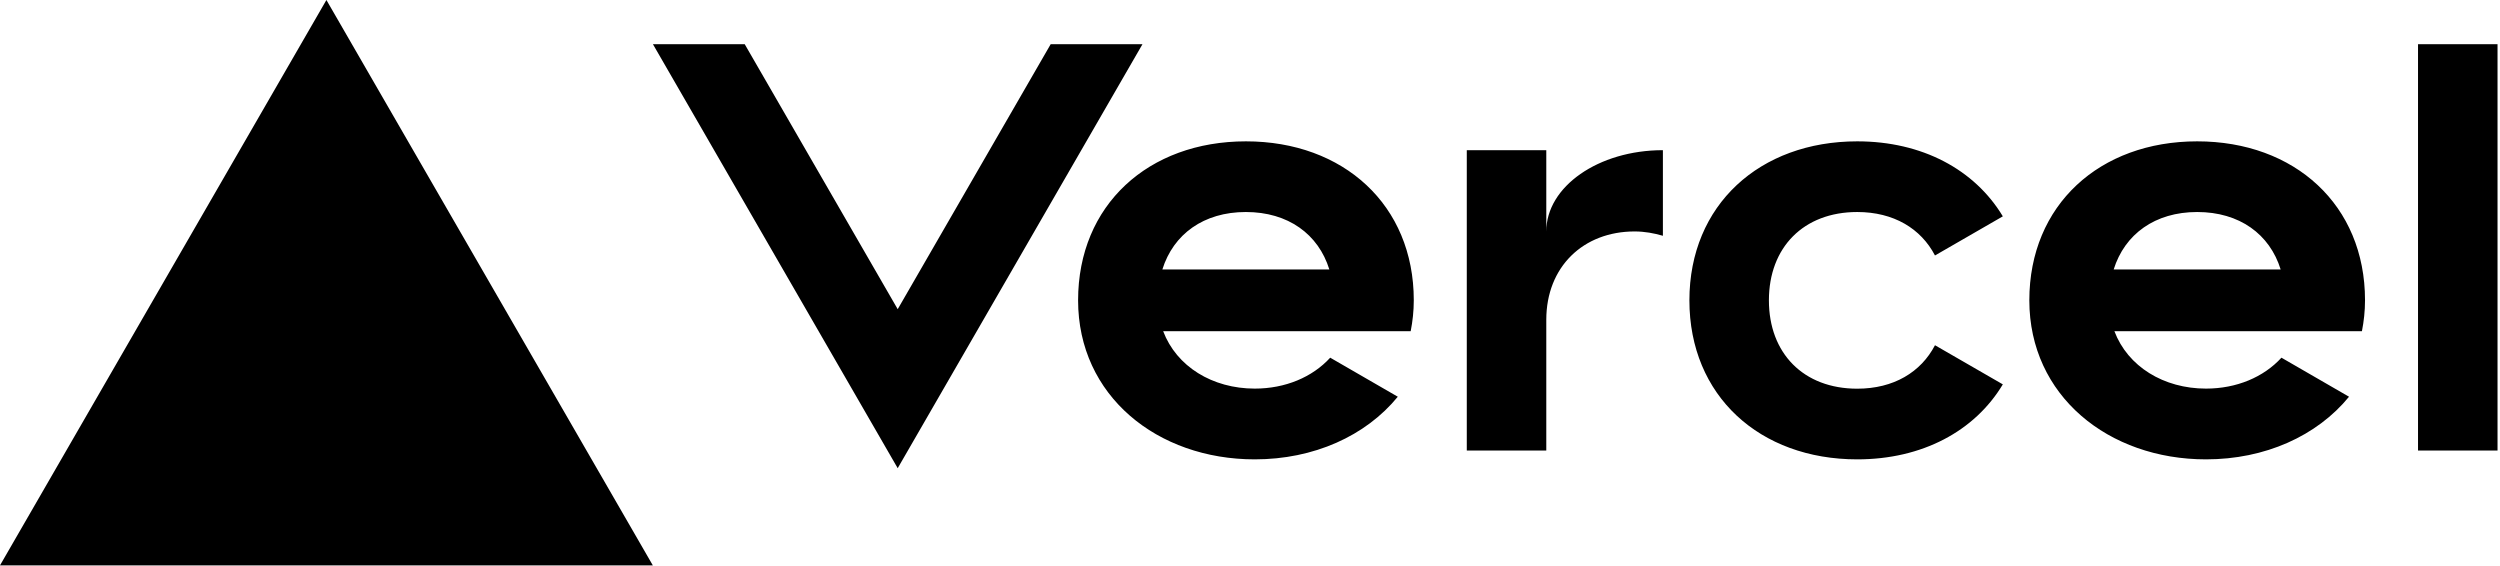
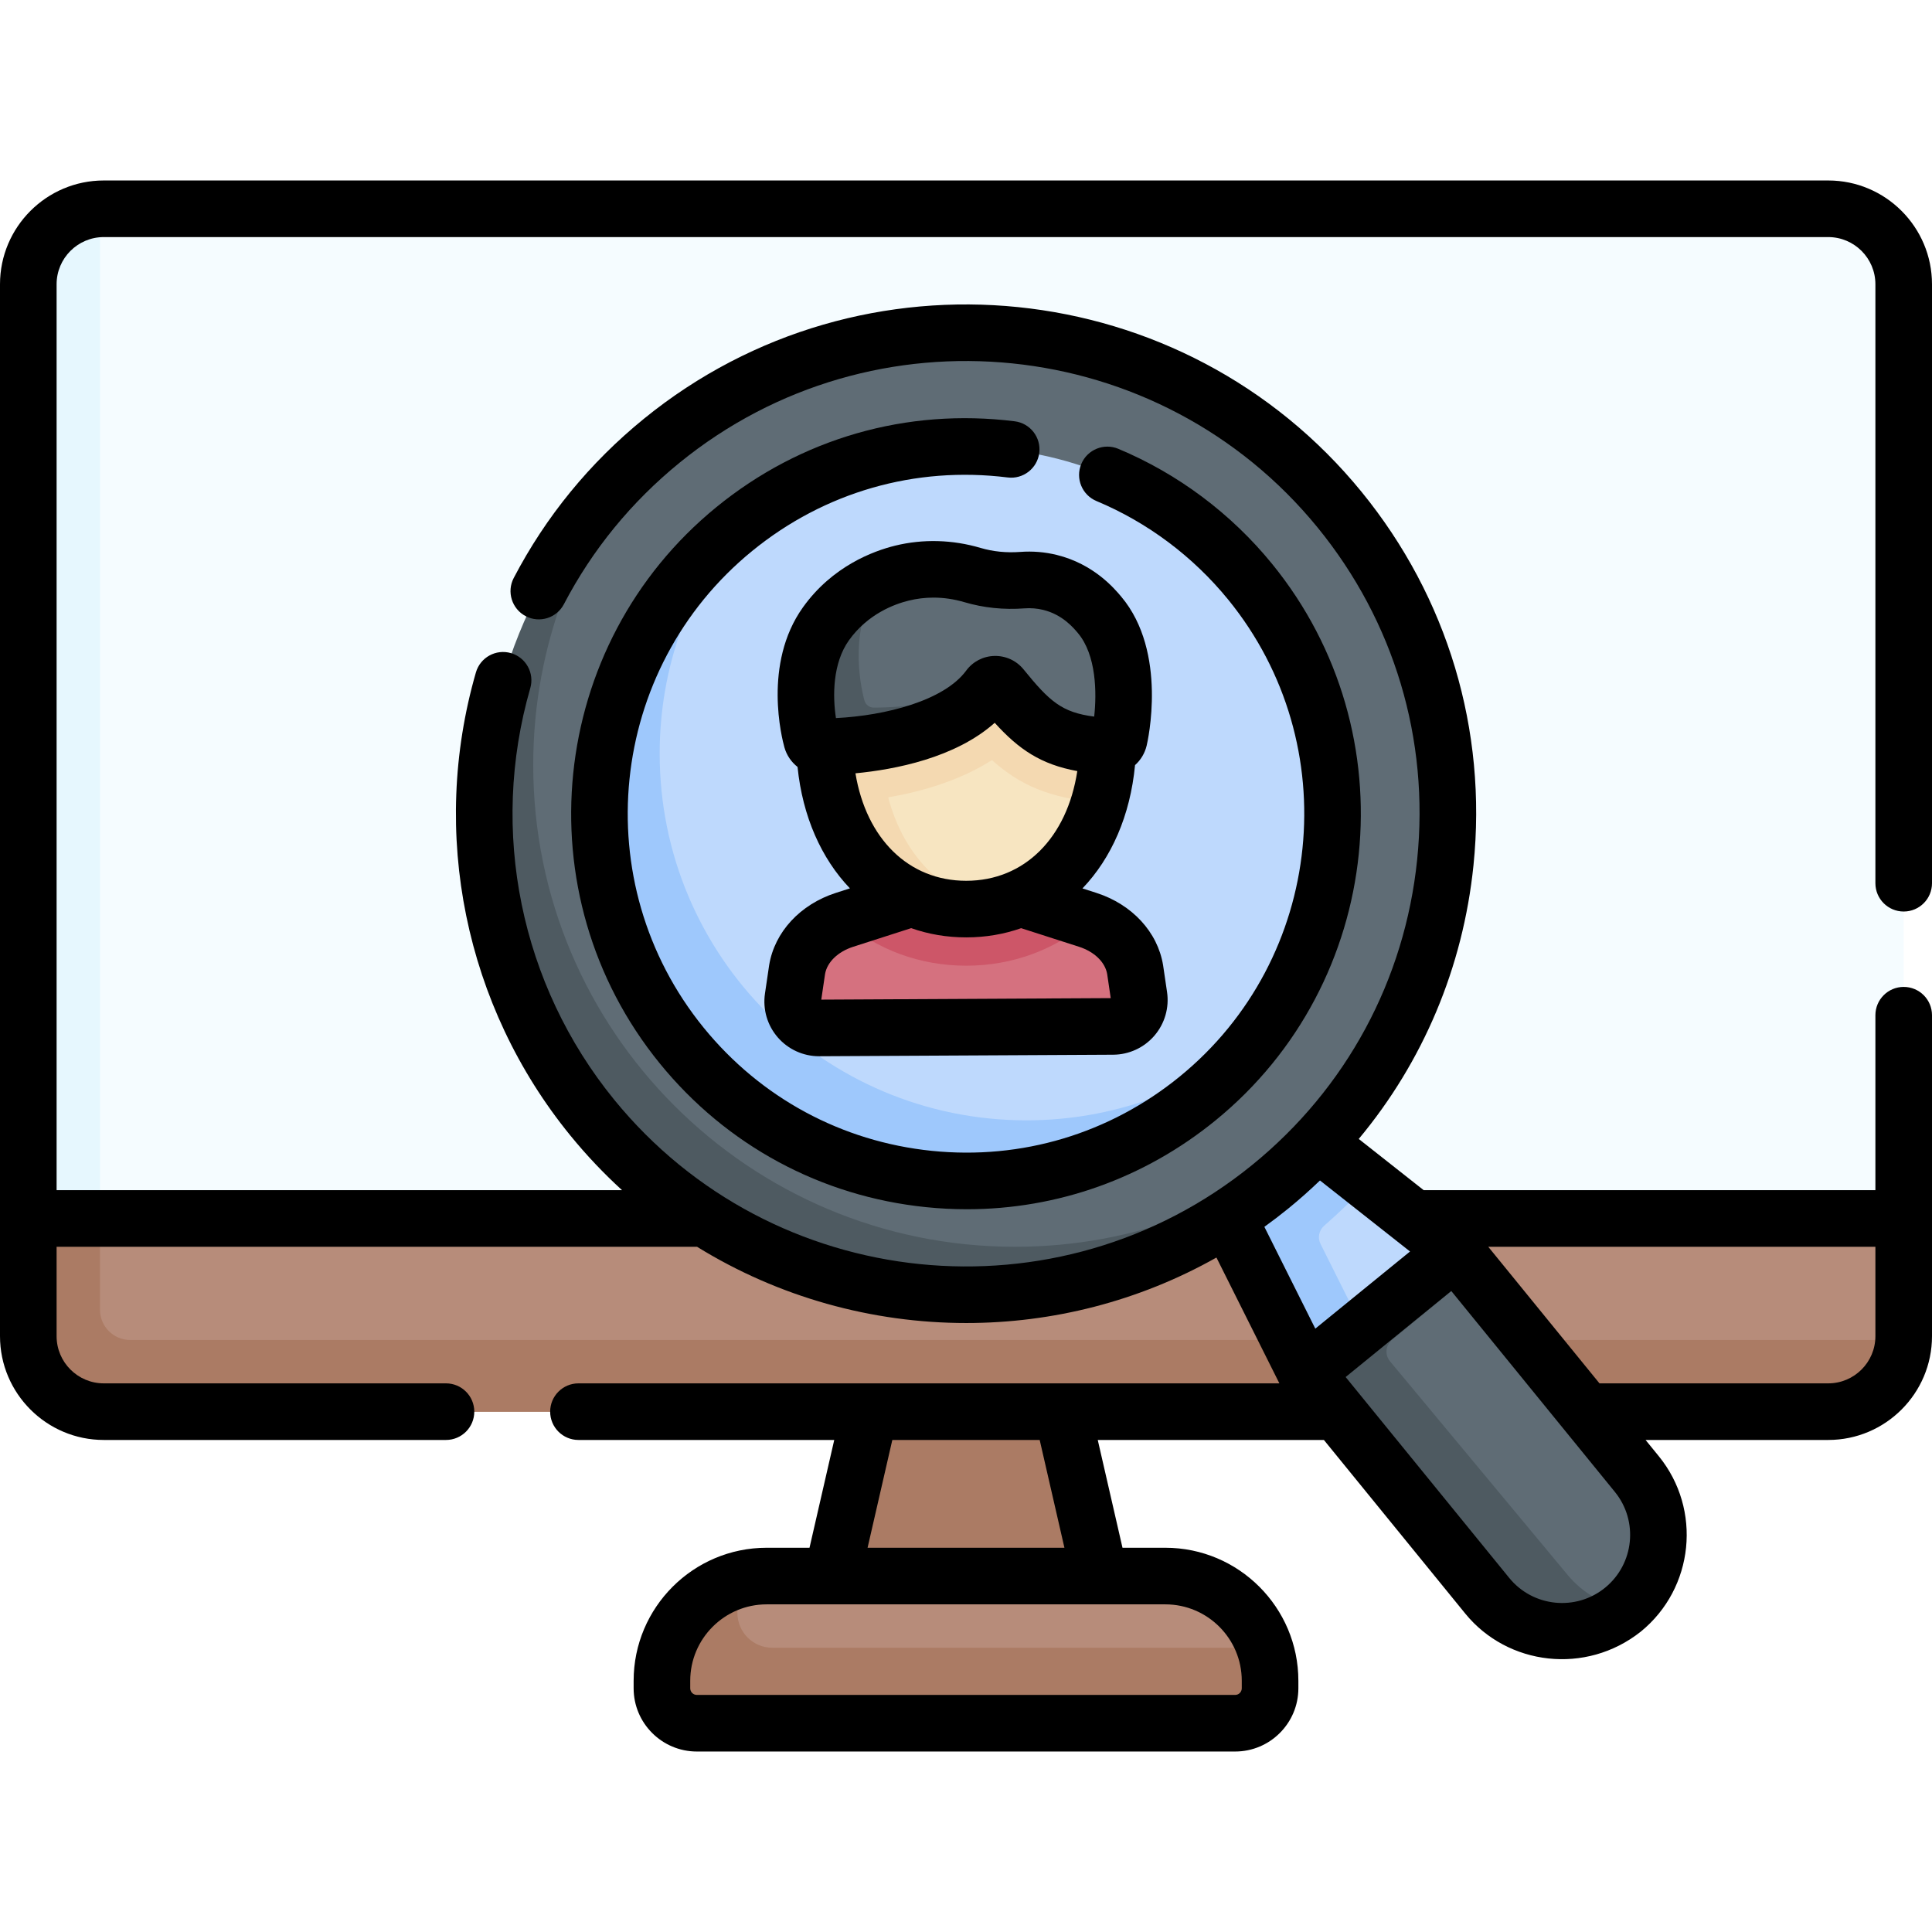
- <svg xmlns="http://www.w3.org/2000/svg" width="283" height="64" viewBox="0 0 283 64" fill="none">
-   <path d="M141.04 16c-11.04 0-19 7.2-19 18s8.96 18 20 18c6.67 0 12.55-2.64 16.19-7.09l-7.65-4.42c-2.02 2.21-5.09 3.5-8.54 3.5-4.79 0-8.86-2.5-10.37-6.5h28.02c.22-1.12.35-2.28.35-3.5 0-10.79-7.96-17.99-19-17.99zm-9.46 14.5c1.25-3.99 4.67-6.5 9.45-6.5 4.79 0 8.21 2.51 9.45 6.5h-18.9zM248.72 16c-11.04 0-19 7.2-19 18s8.96 18 20 18c6.67 0 12.55-2.64 16.19-7.09l-7.65-4.42c-2.02 2.21-5.09 3.5-8.54 3.5-4.79 0-8.86-2.5-10.37-6.5h28.02c.22-1.12.35-2.28.35-3.5 0-10.79-7.96-17.99-19-17.99zm-9.45 14.5c1.25-3.99 4.67-6.5 9.45-6.5 4.79 0 8.21 2.51 9.45 6.5h-18.9zM200.24 34c0 6 3.92 10 10 10 4.12 0 7.21-1.87 8.8-4.92l7.68 4.43c-3.18 5.3-9.14 8.49-16.48 8.49-11.05 0-19-7.2-19-18s7.96-18 19-18c7.34 0 13.29 3.19 16.48 8.49l-7.68 4.43c-1.59-3.05-4.68-4.92-8.8-4.92-6.07 0-10 4-10 10zm82.48-29v46h-9V5h9zM36.95 0L73.9 64H0L36.95 0zm92.38 5l-27.71 48L73.91 5H84.3l17.32 30 17.32-30h10.39zm58.91 12v9.69c-1-.29-2.06-.49-3.2-.49-5.81 0-10 4-10 10V51h-9V17h9v9.2c0-5.08 5.91-9.2 13.2-9.2z" fill="#000" />
+ <svg xmlns="http://www.w3.org/2000/svg" id="Capa_1" enable-background="new 0 0 512 512" height="512" viewBox="0 0 512 512" width="512">
+   <g>
+     <g id="_x3C_Group_x3E__35_">
+       <path d="m504.5 75.33v255.94h-497v-255.94c0-11.05 8.95-20 20-20h457c11.05 0 20 8.95 20 20z" fill="#f5fcff" />
+       <path d="m26.5 55.36v275.91h-19v-255.94c0-10.71 8.42-19.45 19-19.97z" fill="#e6f7fe" />
+       <path d="m291.5 417.671-36.628 9.074-34.372-9.074 10-43.566h51z" fill="#ab7b64" />
+       <path d="m308.831 417.671h-105.662c-2.378 0-4.686.299-6.889.862 0 0-9.472 9.987-9.472 22.935l-4.335 1.729c0 5.109 4.141 9.25 9.25 9.25l132.085 2.043c5.109 0 9.25-4.141 9.25-9.25v-2c0-3.059 3.027-3.821 2.113-6.573-3.666-11.036-14.074-18.996-26.34-18.996z" fill="#b78c7a" />
+       <path d="m336.58 445.42v2c0 5.11-4.14 9.25-9.25 9.25h-142.66c-5.11 0-9.25-4.14-9.25-9.25v-2c0-12.94 8.87-23.83 20.86-26.89-.56 2.2-.86 4.51-.86 6.89v2c0 5.11 4.14 9.25 9.25 9.25h130.49c.93 2.75 1.42 5.69 1.42 8.75z" fill="#ab7b64" />
+       <path d="m504.5 321.27v32.84c0 11.04-8.95 20-20 20h-457c-11.05 0-20-8.96-20-20v-32.84l9.5 7.007 9.5-7.007z" fill="#b78c7a" />
+       <path d="m504.47 355.11c-.52 10.58-9.26 19-19.97 19h-457c-11.05 0-20-8.96-20-20v-32.84h19v25.84c0 4.41 3.59 8 8 8z" fill="#ab7b64" />
+       <path d="m350.485 360.24-2.768-7.42-22.857-31.348 23.62-19.235 31.17 24.583 2.212 7.87z" fill="#bed9fd" />
+       <path d="m362.64 313.4-14.16-11.16-23.62 19.23 17.76 35.5 11.444-.594 3.476-11.556-7.587-15.17c-.823-1.645-.405-3.623.982-4.831 4.112-3.583 8.022-7.396 11.705-11.419z" fill="#9ec8fc" />
+       <path d="m383.691 215.717c0 47.835-26.303 89.526-65.234 111.4-18.464 10.374-39.769 12.885-62.456 12.885-70.522 0-122.229-55.466-122.229-125.988 0-27.739 3.384-51.71 18.408-72.651 23.17-32.297 61.038-53.337 103.82-53.337 70.522 0 127.691 57.169 127.691 127.691z" fill="#5f6c75" />
+       <path d="m352.55 299.28c-23.41 27.03-57.98 44.13-96.55 44.13-70.52 0-127.69-57.17-127.69-127.69 0-38.57 17.1-73.14 44.13-96.55-19.4 22.39-31.13 51.6-31.13 83.55 0 70.52 57.17 127.69 127.69 127.69 31.95 0 61.16-11.73 83.55-31.13z" fill="#4e5a61" />
+       <path d="m353.184 215.717c0 29.158-12.841 55.316-33.176 73.13-17.097 14.977-38.038 21.214-62.553 21.214-53.673 0-95.06-42.09-95.06-95.763 0-25.738 6.427-47.72 22.761-65.107 17.728-18.871 42.91-30.657 70.844-30.657 53.673-.001 97.184 43.51 97.184 97.183z" fill="#bed9fd" />
+       <path d="m332.25 275.97c-17.8 22.5-45.34 36.93-76.25 36.93-53.67 0-97.18-43.51-97.18-97.18 0-30.93 14.44-58.48 36.95-76.27-13.12 16.56-20.95 37.5-20.95 60.27 0 53.67 43.51 97.18 97.18 97.18 22.76 0 43.69-7.82 60.25-20.93z" fill="#9ec8fc" />
+       <path d="m430.094 426.58c-10.943 8.911-26.17 2.893-35.081-8.05l-41.652-50.099-2.847-9.083 31.96-25.237 7.94 3.275 43.359 53.245c8.91 10.944 7.263 27.038-3.679 35.949z" fill="#5f6c75" />
+       <path d="m415.33 417.24-46.971-56.49c-1.417-1.704-1.182-4.233.529-5.642 6.615-5.447 21.522-17.718 21.522-17.718-3.14-3.855-6.692-7.356-10.593-10.438l-.167-.132-37.03 30.15c2.19 4.385 4.838 8.526 7.9 12.353l.27.337 43.36 53.24c8.91 10.94 25 12.59 35.94 3.68.14-.11.27-.23.41-.36-5.76-1.05-11.18-4.09-15.17-8.98z" fill="#4e5a61" />
+       <path d="m270.67 240.92 17.567 2.84c6.785 2.18 11.605 7.241 12.586 13.215l1.033 7.014c.621 4.212-2.631 7.998-6.889 8.02l-77.863.406c-4.287.022-7.587-3.779-6.962-8.02l1.093-7.42c.981-5.974 5.801-11.035 12.586-13.215l19.269-1.329z" fill="#d5717f" />
+       <path d="m288.73 243.93c-9.05 7.77-20.45 11.99-32.68 11.99-12.24 0-23.64-4.22-32.69-12 .15-.06.3-.11.46-.16l17.47-5.61 30.26.25 16.69 5.36c.17.05.33.11.49.17z" fill="#cd5668" />
+       <path d="m220.963 197.827c.83 26.816 14.87 43.089 35.09 43.089 16.219 0 30.037-10.356 35.299-28.287 1.308-4.456-2.777-13.26-2.621-18.609l-32.676-26.06z" fill="#f7e5c1" />
+       <path d="m262.88 201.43c-8.61 5.51-18.83 8.39-27.5 9.88 4.19 15.85 14.91 26.06 28.16 28.84-2.42.51-4.93.77-7.49.77-16.16 0-29.94-10.27-35.25-28.09-1.33-4.47-2.13-9.43-2.29-14.81l37.54-30.06 7.52 5.99 30.02 23.95c-.16 5.35-.93 10.28-2.24 14.73-13.07-1.01-21.14-4.6-28.47-11.2z" fill="#f4d9b1" />
+       <path d="m291.412 162.96c-1.516-1.804-5.694-6.775-13.136-8.611-2.685-.662-5.182-.766-7.337-.604-4.448.333-8.933-.084-13.21-1.348-4.668-1.379-11.241-2.341-18.704-.511-1.216.298-3.382.895-5.982 2.041-4.311 1.901-7.739 5.315-12.079 11.385-7.795 10.901-6.909 24.445-5.572 29.192.308 1.095 1.298 1.853 2.435 1.854 13.167.008 35.25-1.953 44.254-14.18.821-1.115 2.48-1.132 3.352-.057 9.132 11.251 14.14 14.816 28.562 15.668 1.221.072 2.309-.763 2.59-1.953 1.259-5.324 3.469-22.592-5.173-32.876z" fill="#5f6c75" />
+       <g fill="#4e5a61">
+         <path d="m262.61 181.67c-.2.13-.38.3-.53.51-9 12.22-31.38 15.73-44.54 15.72-1.14 0-2.13-.76-2.44-1.85-1.33-4.75-4.01-19.84 3.79-30.74 4.65-6.5 10.63-9.96 15.05-11.76-.36.44-.71.9-1.05 1.38-7.8 10.9-5.12 25.99-3.79 30.74.31 1.09 1.3 1.85 2.44 1.85 8.53.01 20.95-1.47 31.07-5.85z" />
+         <path d="m263.23 181.4c-.2.1-.4.19-.6.26.19-.12.39-.21.6-.26z" />
+       </g>
+     </g>
+     <g>
+       <g>
+         <path d="m504.5 241.564c4.143 0 7.5-3.358 7.5-7.5v-158.735c0-15.164-12.336-27.5-27.5-27.5h-457c-15.164 0-27.5 12.336-27.5 27.5v278.776c0 15.164 12.336 27.5 27.5 27.5h90.691c4.143 0 7.5-3.358 7.5-7.5s-3.357-7.5-7.5-7.5h-90.691c-6.893 0-12.5-5.607-12.5-12.5v-23.698h169.724c21.615 13.362 46.414 20.208 71.347 20.208 22.771-.001 45.648-5.711 66.299-17.355l16.68 33.345h-185.752c-4.143 0-7.5 3.358-7.5 7.5s3.357 7.5 7.5 7.5h67.786l-6.557 28.566h-11.358c-19.437 0-35.25 15.813-35.25 35.25v2c0 9.236 7.514 16.75 16.75 16.75h142.662c9.236 0 16.75-7.514 16.75-16.75v-2c0-19.437-15.813-35.25-35.25-35.25h-11.358l-6.557-28.566h59.929l37.484 46.032c11.2 13.737 31.914 16.322 46.5 4.759 14.131-11.508 16.266-32.368 4.758-46.5l-3.494-4.291h48.407c15.163 0 27.5-12.336 27.5-27.5v-85.063c0-4.142-3.357-7.5-7.5-7.5s-7.5 3.358-7.5 7.5v46.365h-119.708l-17.212-13.574c17.042-20.44 27.638-45.457 30.407-72.508 3.671-35.866-6.857-71.012-29.646-98.962-47.056-57.719-132.369-66.422-190.179-19.403-14.39 11.703-26.003 25.904-34.519 42.21-1.917 3.671-.495 8.202 3.177 10.12 3.669 1.917 8.202.496 10.12-3.176 7.564-14.486 17.89-27.108 30.687-37.517 51.399-41.806 127.253-34.07 169.089 17.245 20.253 24.842 29.61 56.08 26.348 87.957-3.266 31.91-18.782 60.641-43.69 80.9-51.398 41.807-127.251 34.071-169.089-17.246-24.846-30.476-33.166-71.256-22.255-109.089 1.148-3.979-1.147-8.137-5.128-9.284-3.978-1.151-8.137 1.147-9.284 5.128-12.274 42.558-2.913 88.436 25.041 122.724 4.265 5.231 8.848 10.055 13.692 14.477h-149.851v-240.08c0-6.893 5.607-12.5 12.5-12.5h457c6.893 0 12.5 5.607 12.5 12.5v158.735c0 4.142 3.357 7.5 7.5 7.5zm-175.419 203.857v2c0 .965-.785 1.75-1.75 1.75h-142.662c-.965 0-1.75-.785-1.75-1.75v-2c0-11.166 9.084-20.25 20.25-20.25h17.312c.009 0 .018.001.026.001.006 0 .011-.001.017-.001h70.952c.006 0 .011.001.017.001.009 0 .018-.001.026-.001h17.312c11.166 0 20.25 9.084 20.25 20.25zm-46.997-35.25h-52.167l6.557-28.566h39.054zm143.273 10.594c-7.717 6.284-19.109 5.12-25.396-2.6l-43.353-53.238 27.995-22.798c9.172 11.264 34.741 42.663 43.354 53.239 6.285 7.718 5.119 19.111-2.6 25.397zm71.643-66.66c0 6.893-5.607 12.5-12.5 12.5h-60.621l-29.477-36.198h102.598zm-155.662-33.771c2.944-2.394 5.764-4.9 8.47-7.498l23.883 18.835-25.113 20.45-13.504-26.995c2.12-1.529 4.211-3.122 6.264-4.792z" />
+         <path d="m268.899 111.646c-28.605-3.564-56.673 4.505-79.019 22.722-44.745 36.48-51.494 102.62-15.043 147.436 17.668 21.723 42.726 35.254 70.558 38.103 3.627.371 7.243.555 10.84.555 23.979 0 47.041-8.175 65.884-23.538 44.746-36.48 51.494-102.62 15.043-147.436-10.884-13.381-24.993-23.945-40.803-30.548-3.82-1.597-8.215.207-9.812 4.03-1.596 3.822.208 8.215 4.03 9.811 13.534 5.653 25.619 14.704 34.947 26.172 31.238 38.407 25.458 95.085-12.885 126.345-18.562 15.132-41.902 22.125-65.718 19.687-23.843-2.44-45.311-14.034-60.448-32.646-31.237-38.407-25.458-95.085 12.885-126.345 19.141-15.604 43.18-22.516 67.687-19.463 4.104.515 7.857-2.404 8.369-6.515.513-4.11-2.404-7.857-6.515-8.37z" />
+         <path d="m303.884 197.563c.236-1.001 5.658-24.686-6.73-39.428-1.797-2.139-7.266-8.647-17.082-11.068-3.151-.777-6.414-1.047-9.692-.802-3.672.274-7.212-.082-10.526-1.062-7.438-2.197-15.259-2.405-22.617-.602-5.78 1.419-16.642 5.429-24.447 16.345-10.71 14.976-5.532 34.909-4.905 37.136.591 2.095 1.836 3.879 3.471 5.163 1.341 13.162 6.317 24.271 13.884 32.182l-3.71 1.192c-9.476 3.045-16.255 10.379-17.693 19.141-.006.041-.013.082-.019.122l-1.093 7.419c-.617 4.187.62 8.422 3.395 11.618 2.758 3.178 6.745 4.996 10.95 4.996h.075l77.864-.406c4.203-.022 8.186-1.864 10.924-5.053 2.739-3.189 3.958-7.403 3.345-11.561l-1.033-7.014c-.006-.041-.013-.081-.019-.122-1.438-8.762-8.218-16.096-17.693-19.141l-3.669-1.179c7.663-8.006 12.663-19.295 13.932-32.675 1.493-1.331 2.596-3.121 3.088-5.201zm-47.831 35.854c-15.292 0-26.492-11.181-29.351-28.482 10.405-.994 26.447-4.059 36.909-13.385 6.39 7.066 12.26 11.037 21.884 12.797-2.699 17.638-13.969 29.07-29.442 29.07zm-31.064-63.745c4.995-6.985 12.057-9.578 15.82-10.502 2.169-.532 4.363-.797 6.571-.797 2.729 0 5.478.406 8.223 1.217 5.061 1.495 10.411 2.044 15.895 1.634 1.696-.125 3.373.01 4.981.407 5.069 1.25 7.957 4.687 9.189 6.154h.001c4.892 5.821 4.994 15.867 4.302 22.121-8.578-1.099-11.825-4.02-18.716-12.511-1.896-2.335-4.703-3.619-7.714-3.564-2.994.071-5.728 1.492-7.501 3.9-5.826 7.91-21.216 11.905-34.505 12.571-.904-5.851-.882-14.566 3.454-20.63zm68.425 88.469.938 6.372-76.704.4.997-6.772c.544-3.162 3.4-5.933 7.471-7.24l15.359-4.934c4.513 1.592 9.397 2.45 14.578 2.45 5.174 0 10.052-.855 14.56-2.441l15.331 4.925c4.069 1.307 6.926 4.078 7.47 7.24z" />
+       </g>
+     </g>
+   </g>
</svg>
